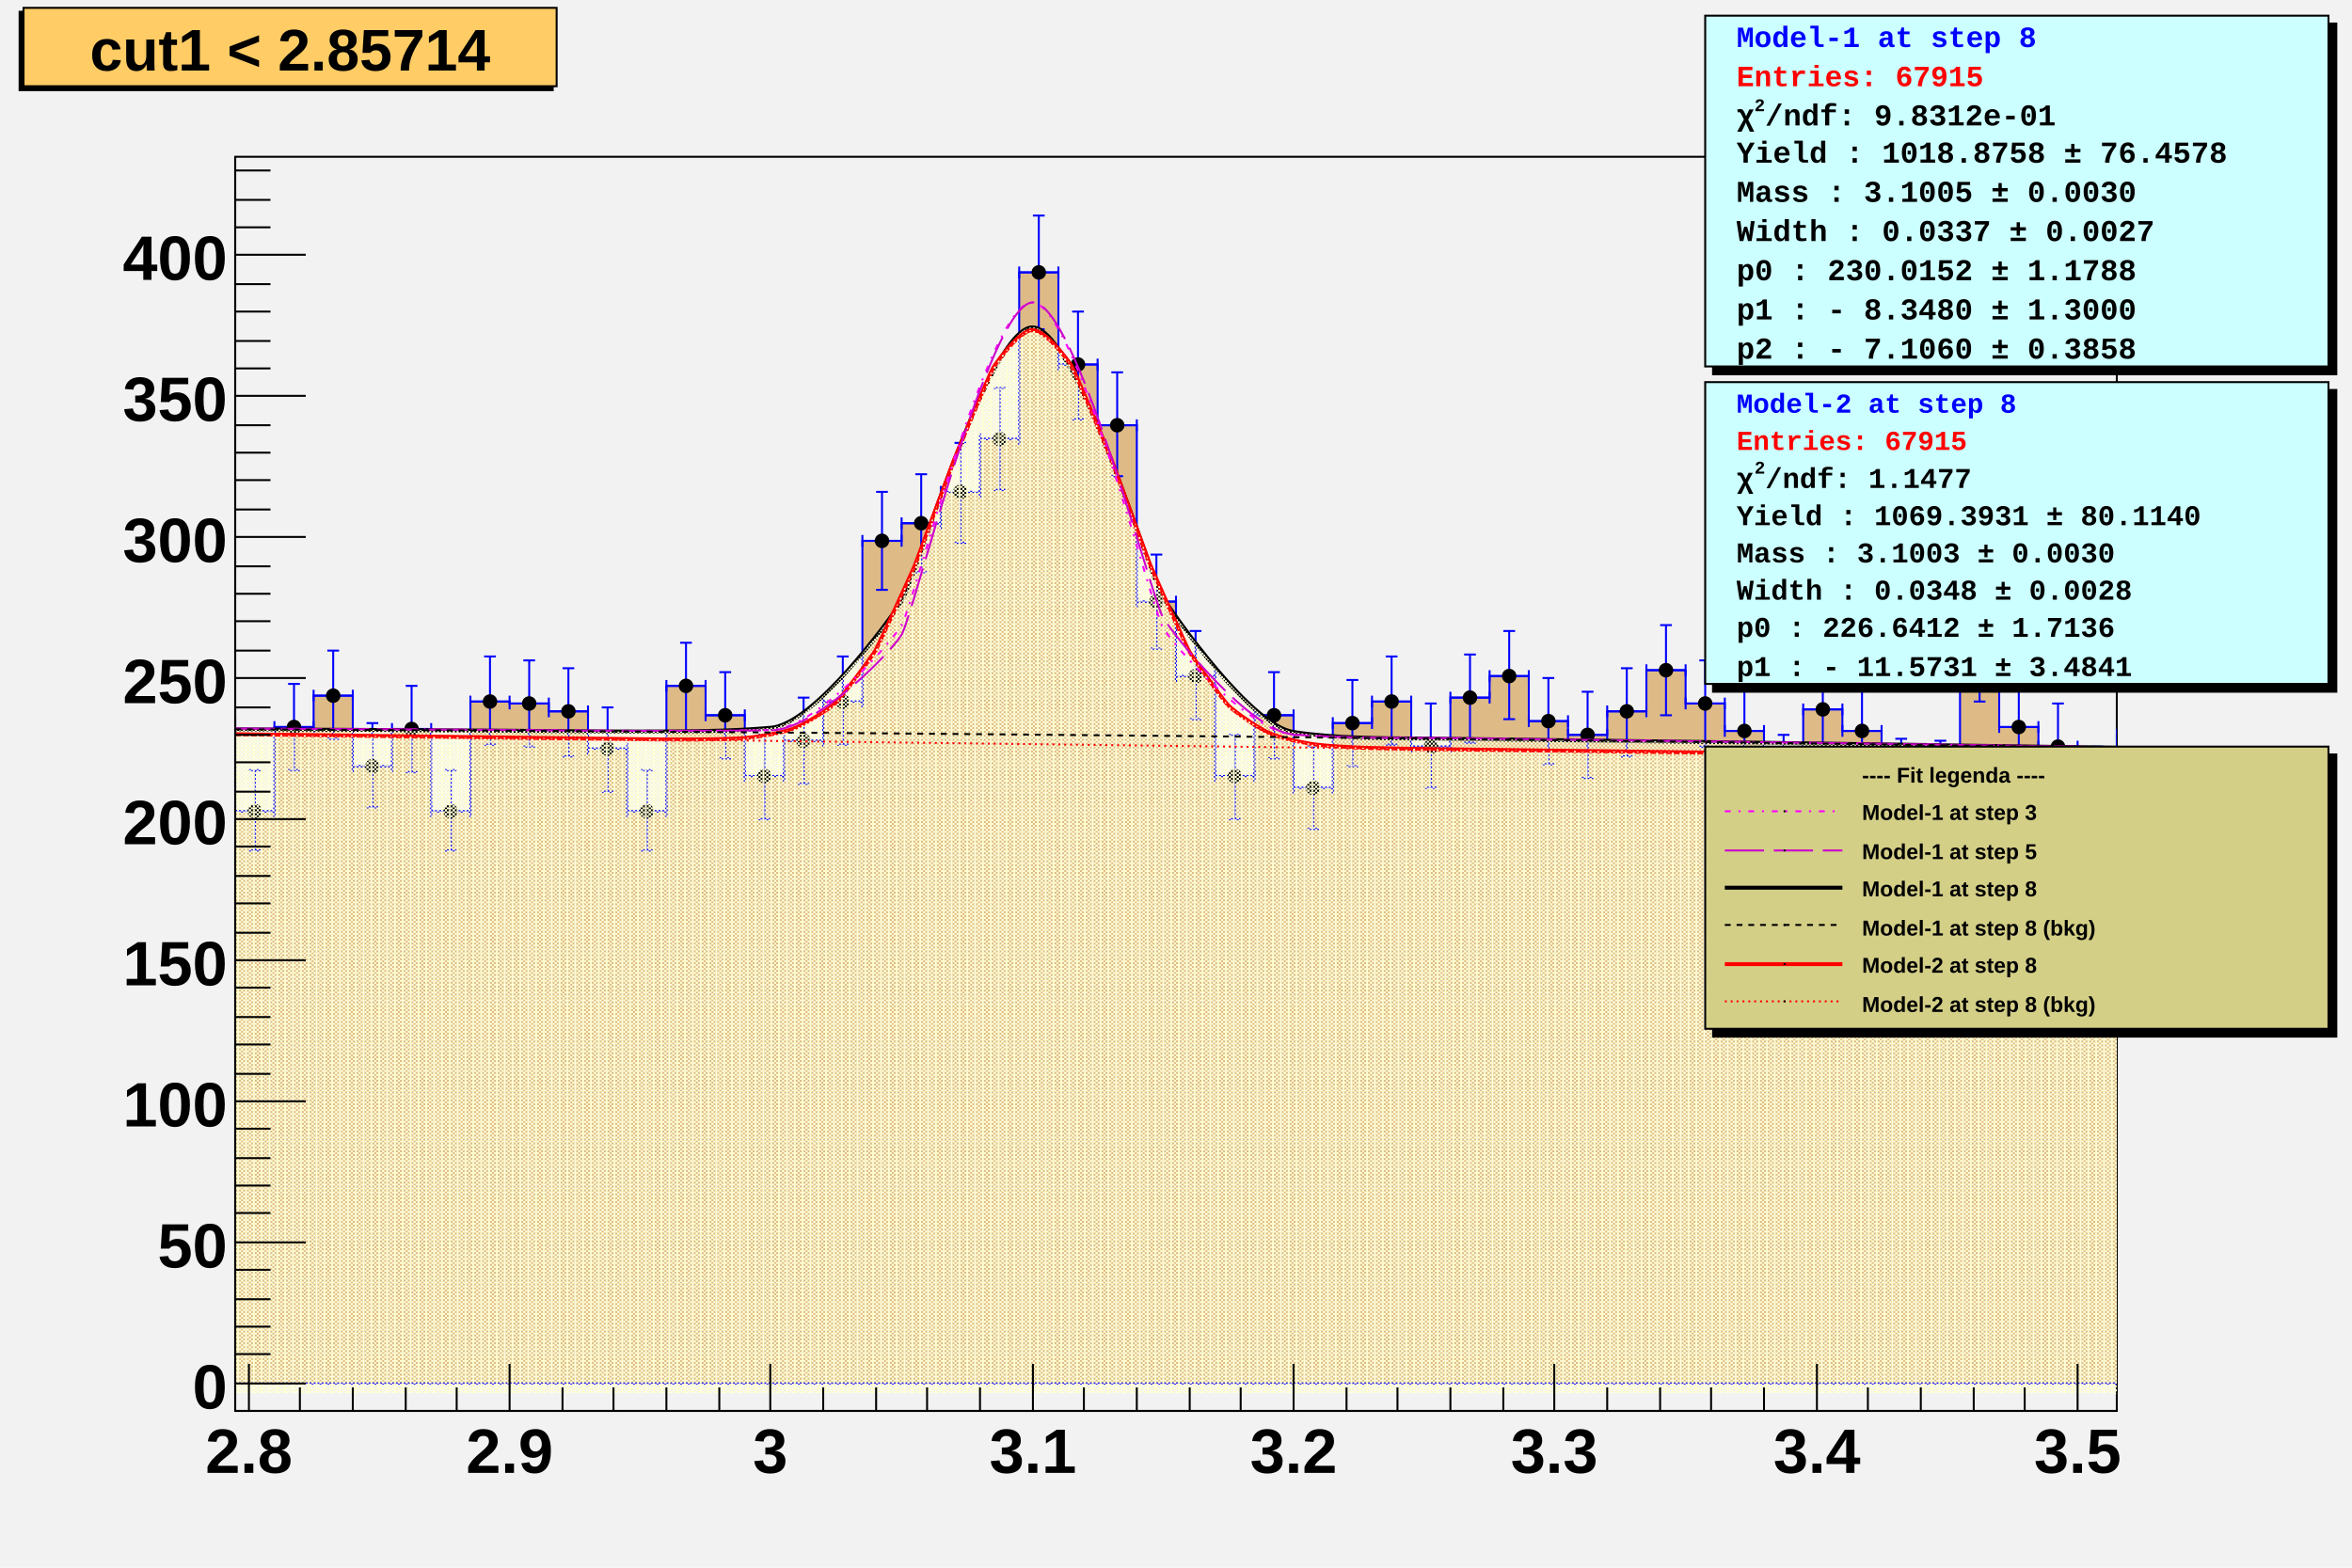
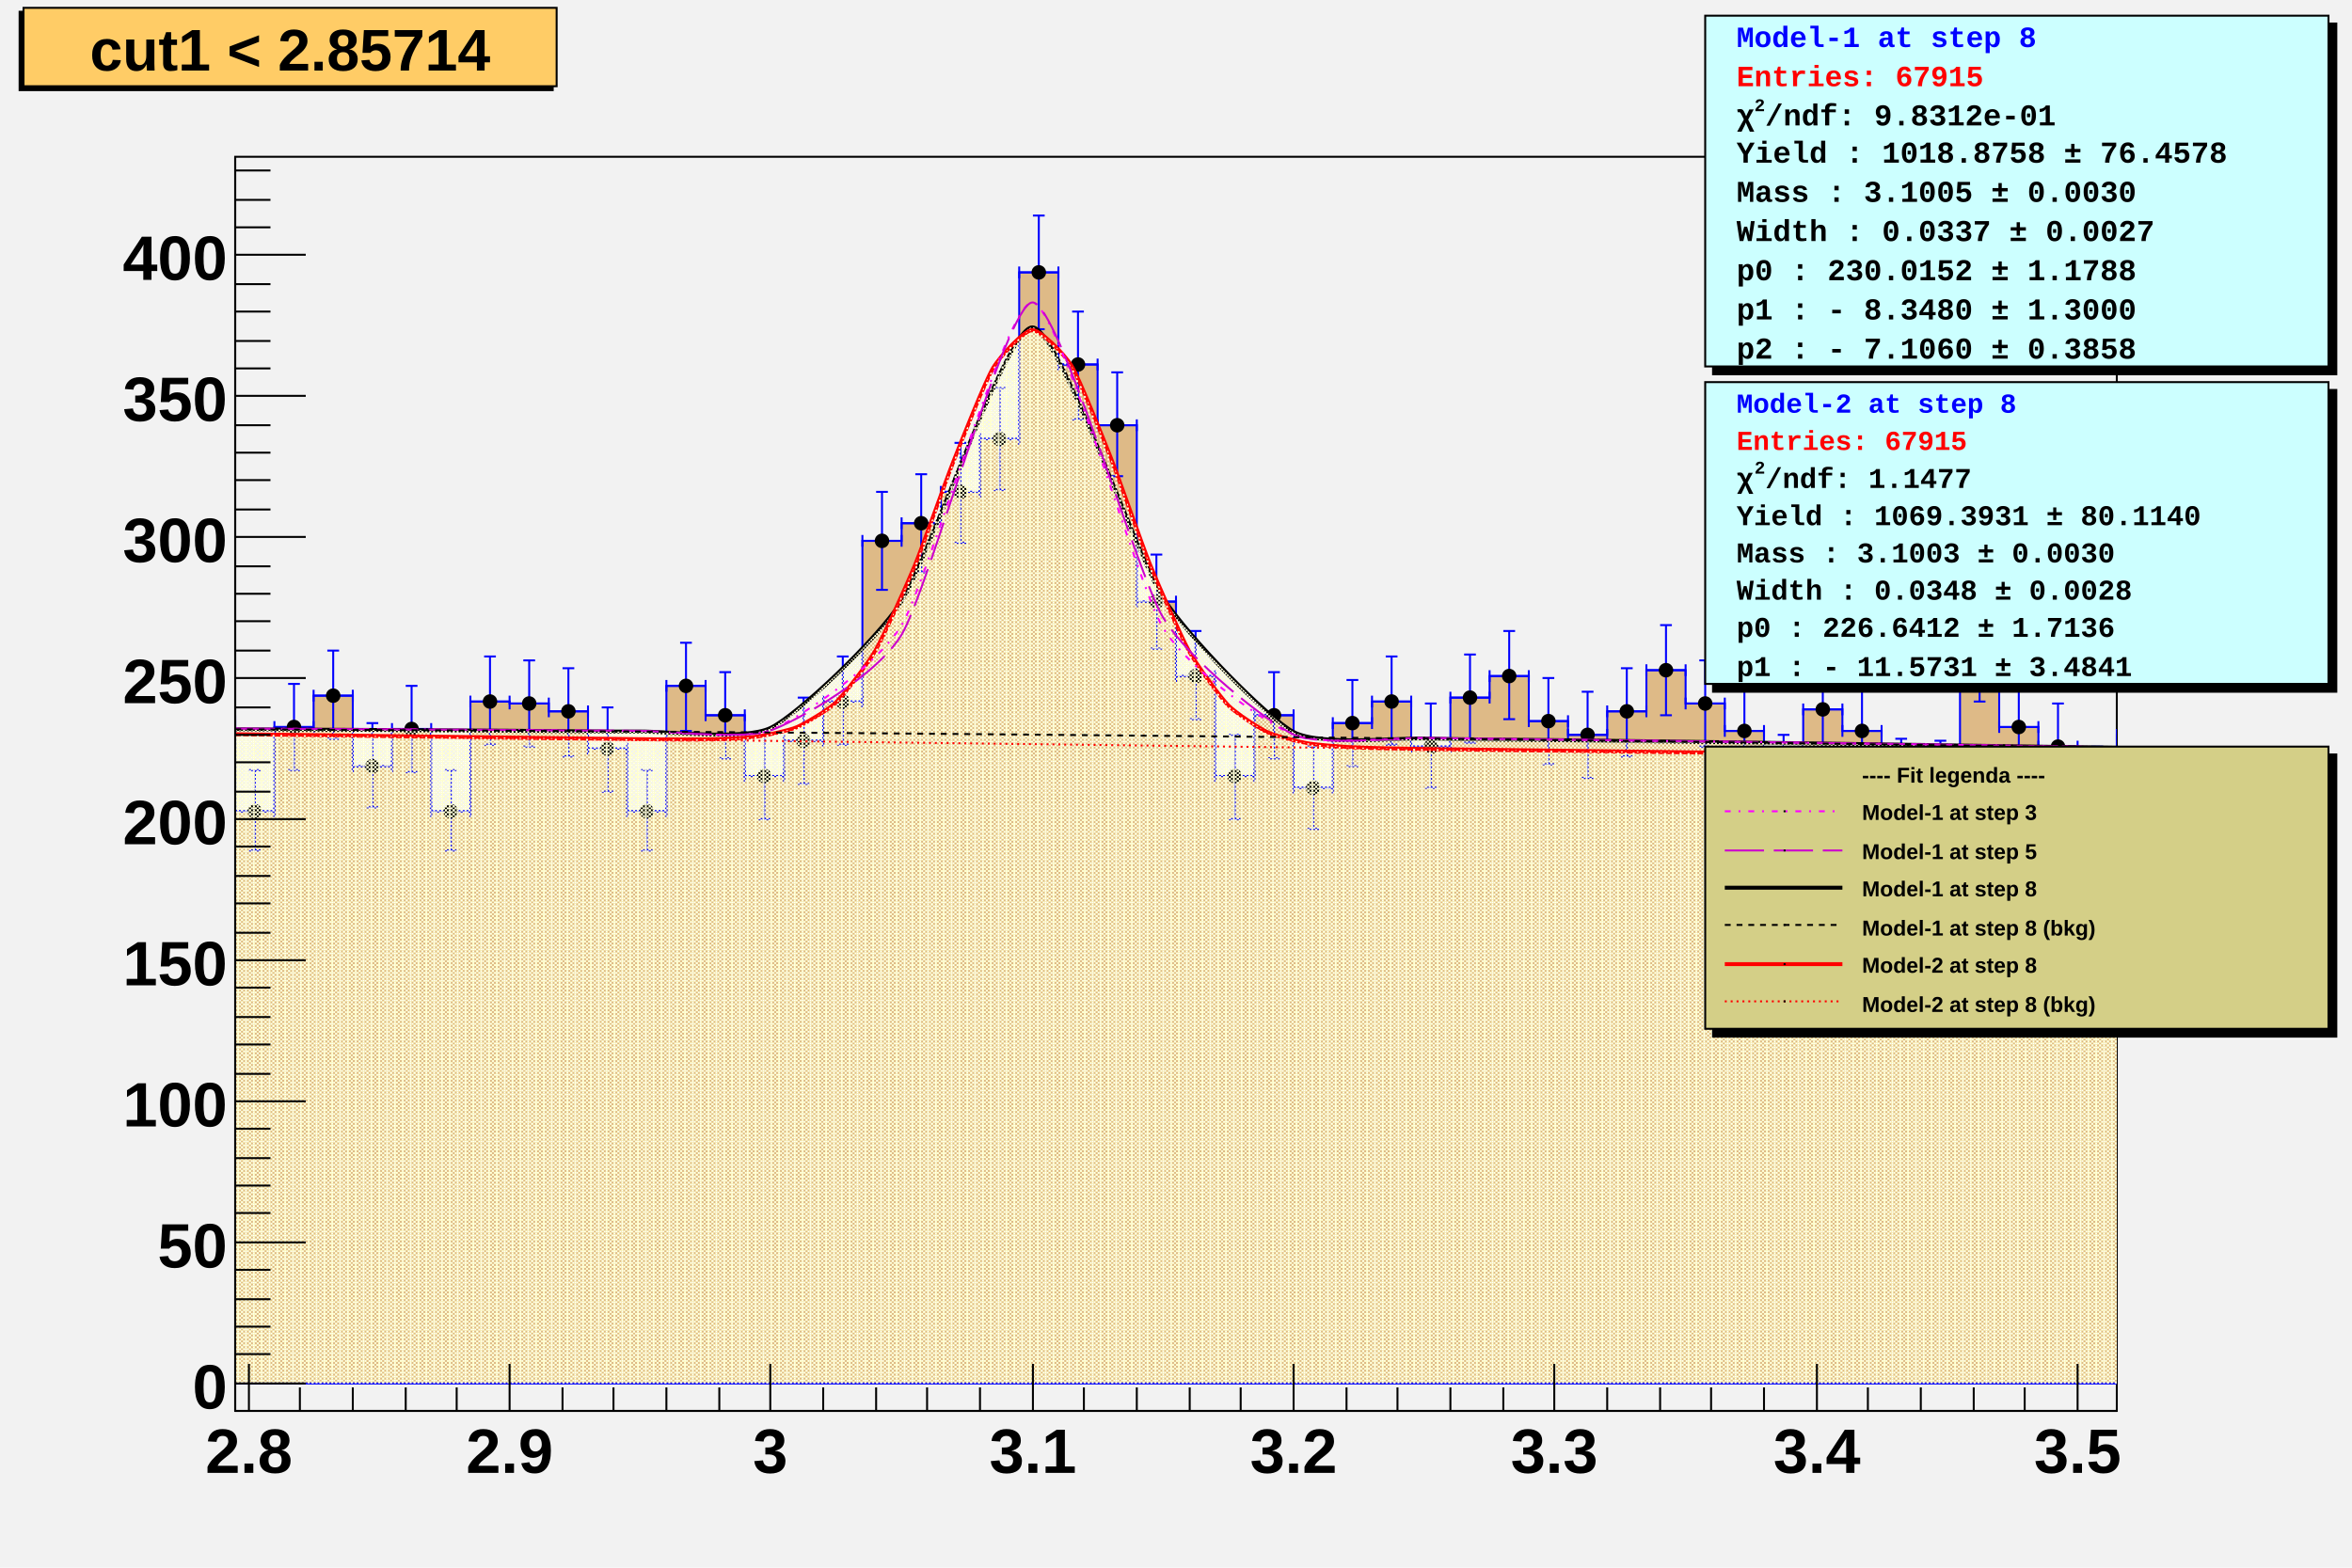
<svg xmlns="http://www.w3.org/2000/svg" viewBox="0 0 1200 800" preserveAspectRatio="none" width="1200" height="800">
  <defs>
    <pattern id="pat_3001_390" patternUnits="userSpaceOnUse" width="2" height="2">
      <path d="M0,0h1v1h-1zM1,1h1v1h-1z" style="fill: #ffffcc;" />
    </pattern>
    <pattern id="pat_3002_390" patternUnits="userSpaceOnUse" width="4" height="2">
      <path d="M1,0h1v1h-1zM3,1h1v1h-1z" style="fill: #ffffcc;" />
    </pattern>
  </defs>
  <path d="M0,0H1200V800H0Z" style="fill: #f2f2f2;" />
  <g>
    <g transform="translate(120,80)">
      <path d="M0,0H960V640H0Z" style="fill: #f2f2f2; stroke: black; stroke-width: 1;" />
      <svg x="0" y="0" overflow="hidden" width="960" height="640" viewBox="0 0 960 640">
        <g>
          <path d="M-40,315h20v-27h20v46h20v-43h20v-16h20v36h20v-19h20v42h20v-56h20v1h20v4h20v19h20v32h20v-64h20v15h20v31h20v-18h20v-20h20v-82h20v-9h20v-16h20v-27h20v-85h20v47h20v31h20v90h20v38h20v51h20v-31h20v37h20v-33h20v-11h20v23h20v-25h20v-11h20v23h20v7h20v-12h20v-21h20v17h20v14h20v23h20v-34h20v11h20v25h20v1h20v-64h20v36h20v10h20v21h20v-27h20v-19h20L1000,626H-40Z" style="stroke-linejoin: miter; stroke: blue; stroke-width: 1; fill: #deba87;" />
        </g>
        <g>
          <path d="M-40,312v6m0,-3h20m0,-3v6M-33,294h6m-3,0v42m-3,0h6M-20,285v6m0,-3h20m0,-3v6M-13,266h6m-3,0v44m-3,0h6M0,331v6m0,-3h20m0,-3v6M7,313h6m-3,0v41m-3,0h6M20,288v6m0,-3h20m0,-3v6M27,269h6m-3,0v44m-3,0h6M40,272v6m0,-3h20m0,-3v6M47,252h6m-3,0v45m-3,0h6M60,308v6m0,-3h20m0,-3v6M67,289h6m-3,0v43m-3,0h6M80,289v6m0,-3h20m0,-3v6M87,270h6m-3,0v44m-3,0h6M100,331v6m0,-3h20m0,-3v6M107,313h6m-3,0v41m-3,0h6M120,275v6m0,-3h20m0,-3v6M127,255h6m-3,0v45m-3,0h6M140,276v6m0,-3h20m0,-3v6M147,257h6m-3,0v44m-3,0h6M160,280v6m0,-3h20m0,-3v6M167,261h6m-3,0v45m-3,0h6M180,299v6m0,-3h20m0,-3v6M187,281h6m-3,0v43m-3,0h6M200,331v6m0,-3h20m0,-3v6M207,313h6m-3,0v41m-3,0h6M220,267v6m0,-3h20m0,-3v6M227,248h6m-3,0v45m-3,0h6M240,282v6m0,-3h20m0,-3v6M247,263h6m-3,0v44m-3,0h6M260,313v6m0,-3h20m0,-3v6M267,295h6m-3,0v43m-3,0h6M280,295v6m0,-3h20m0,-3v6M287,276h6m-3,0v44m-3,0h6M300,275v6m0,-3h20m0,-3v6M307,255h6m-3,0v45m-3,0h6M320,193v6m0,-3h20m0,-3v6M327,171h6m-3,0v50m-3,0h6M340,184v6m0,-3h20m0,-3v6M347,162h6m-3,0v50m-3,0h6M360,168v6m0,-3h20m0,-3v6M367,146h6m-3,0v51m-3,0h6M380,141v6m0,-3h20m0,-3v6M387,118h6m-3,0v52m-3,0h6M400,56v6m0,-3h20m0,-3v6M407,30h6m-3,0v58m-3,0h6M420,103v6m0,-3h20m0,-3v6M427,79h6m-3,0v55m-3,0h6M440,134v6m0,-3h20m0,-3v6M447,110h6m-3,0v53m-3,0h6M460,224v6m0,-3h20m0,-3v6M467,203h6m-3,0v48m-3,0h6M480,262v6m0,-3h20m0,-3v6M487,242h6m-3,0v45m-3,0h6M500,313v6m0,-3h20m0,-3v6M507,295h6m-3,0v43m-3,0h6M520,282v6m0,-3h20m0,-3v6M527,263h6m-3,0v44m-3,0h6M540,319v6m0,-3h20m0,-3v6M547,301h6m-3,0v42m-3,0h6M560,286v6m0,-3h20m0,-3v6M567,267h6m-3,0v44m-3,0h6M580,275v6m0,-3h20m0,-3v6M587,255h6m-3,0v45m-3,0h6M600,298v6m0,-3h20m0,-3v6M607,279h6m-3,0v43m-3,0h6M620,273v6m0,-3h20m0,-3v6M627,254h6m-3,0v45m-3,0h6M640,262v6m0,-3h20m0,-3v6M647,242h6m-3,0v45m-3,0h6M660,285v6m0,-3h20m0,-3v6M667,266h6m-3,0v44m-3,0h6M680,292v6m0,-3h20m0,-3v6M687,273h6m-3,0v44m-3,0h6M700,280v6m0,-3h20m0,-3v6M707,261h6m-3,0v45m-3,0h6M720,259v6m0,-3h20m0,-3v6M727,239h6m-3,0v46m-3,0h6M740,276v6m0,-3h20m0,-3v6M747,257h6m-3,0v44m-3,0h6M760,290v6m0,-3h20m0,-3v6M767,272h6m-3,0v43m-3,0h6M780,313v6m0,-3h20m0,-3v6M787,295h6m-3,0v43m-3,0h6M800,279v6m0,-3h20m0,-3v6M807,260h6m-3,0v44m-3,0h6M820,290v6m0,-3h20m0,-3v6M827,272h6m-3,0v43m-3,0h6M840,315v6m0,-3h20m0,-3v6M847,297h6m-3,0v42m-3,0h6M860,316v6m0,-3h20m0,-3v6M867,298h6m-3,0v42m-3,0h6M880,252v6m0,-3h20m0,-3v6M887,232h6m-3,0v46m-3,0h6M900,288v6m0,-3h20m0,-3v6M907,269h6m-3,0v44m-3,0h6M920,298v6m0,-3h20m0,-3v6M927,279h6m-3,0v43m-3,0h6M940,319v6m0,-3h20m0,-3v6M947,301h6m-3,0v42m-3,0h6M960,292v6m0,-3h20m0,-3v6M967,273h6m-3,0v44m-3,0h6M980,273v6m0,-3h20m0,-3v6M987,254h6m-3,0v45m-3,0h6" style="stroke: blue; stroke-width: 1;" />
          <path d="M-33.2,315.0a3.2,3.2,0,1,0,6.4,0a3.2,3.2,0,1,0,-6.4,0zM-13.2,288.0a3.2,3.2,0,1,0,6.4,0a3.2,3.2,0,1,0,-6.4,0zM6.8,334.0a3.2,3.2,0,1,0,6.4,0a3.2,3.2,0,1,0,-6.4,0zM26.8,291.0a3.2,3.2,0,1,0,6.4,0a3.2,3.2,0,1,0,-6.4,0zM46.8,275.0a3.2,3.2,0,1,0,6.4,0a3.2,3.2,0,1,0,-6.4,0zM66.8,311.0a3.2,3.2,0,1,0,6.4,0a3.2,3.2,0,1,0,-6.4,0zM86.8,292.0a3.2,3.2,0,1,0,6.4,0a3.2,3.2,0,1,0,-6.4,0zM106.8,334.0a3.2,3.2,0,1,0,6.4,0a3.2,3.2,0,1,0,-6.4,0zM126.8,278.0a3.2,3.2,0,1,0,6.4,0a3.2,3.2,0,1,0,-6.4,0zM146.8,279.0a3.2,3.2,0,1,0,6.4,0a3.2,3.2,0,1,0,-6.4,0zM166.8,283.0a3.2,3.2,0,1,0,6.4,0a3.2,3.2,0,1,0,-6.4,0zM186.8,302.0a3.2,3.2,0,1,0,6.4,0a3.2,3.2,0,1,0,-6.4,0zM206.8,334.0a3.2,3.2,0,1,0,6.4,0a3.2,3.2,0,1,0,-6.4,0zM226.8,270.0a3.2,3.2,0,1,0,6.4,0a3.2,3.2,0,1,0,-6.4,0zM246.8,285.0a3.2,3.2,0,1,0,6.4,0a3.2,3.2,0,1,0,-6.4,0zM266.8,316.0a3.2,3.2,0,1,0,6.4,0a3.2,3.2,0,1,0,-6.4,0zM286.8,298.0a3.2,3.2,0,1,0,6.4,0a3.2,3.2,0,1,0,-6.4,0zM306.8,278.0a3.2,3.2,0,1,0,6.4,0a3.2,3.2,0,1,0,-6.4,0zM326.8,196.0a3.2,3.2,0,1,0,6.4,0a3.2,3.2,0,1,0,-6.4,0zM346.8,187.0a3.2,3.2,0,1,0,6.4,0a3.2,3.2,0,1,0,-6.4,0zM366.8,171.0a3.2,3.2,0,1,0,6.4,0a3.2,3.2,0,1,0,-6.4,0zM386.8,144.0a3.2,3.2,0,1,0,6.4,0a3.2,3.2,0,1,0,-6.4,0zM406.8,59.0a3.2,3.2,0,1,0,6.4,0a3.2,3.2,0,1,0,-6.4,0zM426.8,106.0a3.2,3.2,0,1,0,6.4,0a3.2,3.2,0,1,0,-6.4,0zM446.8,137.0a3.2,3.2,0,1,0,6.4,0a3.2,3.2,0,1,0,-6.4,0zM466.8,227.0a3.2,3.2,0,1,0,6.4,0a3.2,3.2,0,1,0,-6.4,0zM486.8,265.0a3.2,3.2,0,1,0,6.4,0a3.2,3.2,0,1,0,-6.4,0zM506.8,316.0a3.2,3.2,0,1,0,6.4,0a3.2,3.2,0,1,0,-6.4,0zM526.8,285.0a3.2,3.2,0,1,0,6.4,0a3.2,3.2,0,1,0,-6.4,0zM546.8,322.0a3.2,3.2,0,1,0,6.4,0a3.2,3.2,0,1,0,-6.4,0zM566.8,289.0a3.2,3.2,0,1,0,6.4,0a3.2,3.2,0,1,0,-6.4,0zM586.8,278.0a3.2,3.2,0,1,0,6.4,0a3.2,3.2,0,1,0,-6.4,0zM606.8,301.0a3.2,3.2,0,1,0,6.4,0a3.2,3.2,0,1,0,-6.4,0zM626.8,276.0a3.2,3.2,0,1,0,6.4,0a3.2,3.2,0,1,0,-6.4,0zM646.8,265.0a3.2,3.2,0,1,0,6.4,0a3.2,3.2,0,1,0,-6.4,0zM666.8,288.0a3.2,3.2,0,1,0,6.4,0a3.2,3.2,0,1,0,-6.4,0zM686.8,295.0a3.2,3.2,0,1,0,6.4,0a3.2,3.2,0,1,0,-6.4,0zM706.8,283.0a3.2,3.2,0,1,0,6.4,0a3.2,3.2,0,1,0,-6.4,0zM726.8,262.0a3.2,3.2,0,1,0,6.4,0a3.2,3.2,0,1,0,-6.4,0zM746.8,279.0a3.2,3.2,0,1,0,6.4,0a3.2,3.2,0,1,0,-6.4,0zM766.8,293.0a3.2,3.2,0,1,0,6.4,0a3.2,3.2,0,1,0,-6.4,0zM786.8,316.0a3.2,3.2,0,1,0,6.4,0a3.2,3.2,0,1,0,-6.4,0zM806.8,282.0a3.2,3.2,0,1,0,6.4,0a3.2,3.2,0,1,0,-6.4,0zM826.8,293.0a3.2,3.2,0,1,0,6.4,0a3.2,3.2,0,1,0,-6.4,0zM846.8,318.0a3.2,3.2,0,1,0,6.4,0a3.2,3.2,0,1,0,-6.4,0zM866.8,319.0a3.2,3.2,0,1,0,6.4,0a3.2,3.2,0,1,0,-6.4,0zM886.8,255.0a3.2,3.2,0,1,0,6.4,0a3.2,3.2,0,1,0,-6.4,0zM906.8,291.0a3.2,3.2,0,1,0,6.4,0a3.2,3.2,0,1,0,-6.4,0zM926.8,301.0a3.2,3.2,0,1,0,6.4,0a3.2,3.2,0,1,0,-6.4,0zM946.8,322.0a3.2,3.2,0,1,0,6.4,0a3.2,3.2,0,1,0,-6.4,0zM966.8,295.0a3.2,3.2,0,1,0,6.4,0a3.2,3.2,0,1,0,-6.4,0zM986.8,276.0a3.2,3.2,0,1,0,6.4,0a3.2,3.2,0,1,0,-6.4,0z" style="stroke: black; fill: black;" />
        </g>
        <g>
-           <path d="M-126.67,291.72C-115.56,291.76,-82.22,291.86,-60,291.94S-15.56,292.11,6.67,292.21S51.11,292.41,73.33,292.52S117.78,292.76,140,292.89S184.44,293.35,206.67,293.31S251.28,293.29,273.33,291.38S333.36,237.04,340,226.87S384.45,87.38,406.67,87.06S466.79,214.84,473.33,224.97S518.27,290.27,540,293.55S584.45,296.71,606.67,296.9S651.11,297.42,673.33,297.69S717.78,298.24,740,298.52S784.45,299.1,806.67,299.4S851.12,300.02,873.33,300.34S917.78,300.98,940,301.32S984.45,302,1006.67,302.35S1062.23,303.26,1073.33,303.44" style="fill: none; stroke: black; stroke-width: 2;" />
-           <path d="M-126.67,291.72C-115.56,291.76,-82.22,291.86,-60,291.94S-15.56,292.11,6.67,292.21S51.11,292.41,73.33,292.52S117.78,292.76,140,292.89S184.44,293.35,206.67,293.31S251.28,293.29,273.33,291.38S333.36,237.04,340,226.87S384.45,87.38,406.67,87.06S466.79,214.84,473.33,224.97S518.27,290.27,540,293.55S584.45,296.71,606.67,296.9S651.11,297.42,673.33,297.69S717.78,298.24,740,298.52S784.45,299.1,806.67,299.4S851.12,300.02,873.33,300.34S917.78,300.98,940,301.32S984.45,302,1006.67,302.35S1062.23,303.26,1073.33,303.44L1073.33,631h-1200Z" style="fill: url(#pat_3001_390);" />
-         </g>
-         <g>
-           <path d="M-33.33,294.25C-30,294.29,-20,294.41,-13.33,294.49S0,294.66,6.67,294.74S20,294.91,26.67,294.99S40,295.16,46.67,295.24S60,295.41,66.67,295.49S80,295.66,86.67,295.74S100,295.91,106.67,295.99S120,296.16,126.67,296.24S140,296.41,146.67,296.49S160,296.66,166.67,296.74S180,296.91,186.67,296.99S200,297.16,206.67,297.22S220,297.38,226.67,297.38S240,297.38,246.67,297.21S260.16,296.86,266.67,295.85S281.07,293.49,286.67,291.04S303.26,281.67,306.67,278.34S325.01,254.82,326.67,251.94S345.7,211.12,346.67,208.77S365.76,157.18,366.67,154.9S384.89,110.74,386.67,107.8S400.01,88.62,406.67,88.43S424.83,103.67,426.67,106.65S445.77,151.13,446.67,153.4S465.73,205.61,466.67,207.93S485.1,249.48,486.67,252.31S503.44,276.62,506.67,279.95S521.26,291.05,526.67,293.65S540.23,298.01,546.67,299.22S560.03,300.73,566.67,301.17S580,301.7,586.67,301.87S600,302.11,606.67,302.22S620,302.4,626.67,302.48S640,302.65,646.67,302.73S660,302.9,666.67,302.98S680,303.15,686.67,303.23S700,303.4,706.67,303.48S720,303.65,726.67,303.73S740,303.9,746.67,303.98S760,304.15,766.67,304.23S780,304.4,786.67,304.48S800,304.65,806.67,304.73S820,304.9,826.67,304.98S840,305.15,846.67,305.23S860,305.4,866.67,305.48S880,305.65,886.67,305.73S900,305.9,906.67,305.98S920,306.15,926.67,306.23S940,306.4,946.67,306.48S960,306.65,966.67,306.73S983.33,306.94,986.67,306.98" style="fill: none; stroke: red; stroke-width: 2;" />
-           <path d="M-33.33,294.25C-30,294.29,-20,294.41,-13.33,294.49S0,294.66,6.67,294.74S20,294.91,26.67,294.99S40,295.16,46.67,295.24S60,295.41,66.67,295.49S80,295.66,86.67,295.74S100,295.91,106.67,295.99S120,296.16,126.67,296.24S140,296.41,146.67,296.49S160,296.66,166.67,296.74S180,296.91,186.67,296.99S200,297.16,206.67,297.22S220,297.38,226.67,297.38S240,297.38,246.67,297.21S260.16,296.86,266.67,295.85S281.07,293.49,286.67,291.04S303.26,281.67,306.67,278.34S325.01,254.82,326.67,251.94S345.7,211.12,346.67,208.77S365.76,157.18,366.67,154.9S384.89,110.74,386.67,107.8S400.01,88.62,406.67,88.43S424.83,103.67,426.67,106.65S445.77,151.13,446.67,153.4S465.73,205.61,466.67,207.93S485.1,249.48,486.67,252.31S503.44,276.62,506.67,279.95S521.26,291.05,526.67,293.65S540.23,298.01,546.67,299.22S560.03,300.73,566.67,301.17S580,301.7,586.67,301.87S600,302.11,606.67,302.22S620,302.4,626.67,302.48S640,302.65,646.67,302.73S660,302.9,666.67,302.98S680,303.15,686.67,303.23S700,303.4,706.67,303.48S720,303.65,726.67,303.73S740,303.9,746.67,303.98S760,304.15,766.67,304.23S780,304.4,786.67,304.48S800,304.65,806.67,304.73S820,304.9,826.67,304.98S840,305.15,846.67,305.23S860,305.4,866.67,305.48S880,305.65,886.67,305.73S900,305.9,906.67,305.98S920,306.15,926.67,306.23S940,306.4,946.67,306.48S960,306.65,966.67,306.73S983.33,306.94,986.67,306.98L986.67,631h-1020Z" style="fill: url(#pat_3002_390);" />
-         </g>
-         <g>
-           <path d="M-126.67,291.32C-115.56,291.36,-82.22,291.46,-60,291.54S-15.56,291.72,6.67,291.82S51.11,292.03,73.33,292.14S117.78,292.38,140,292.52S184.44,292.95,206.67,292.95S251.12,292.95,273.33,292.57S333.96,248.93,340,239.05S384.45,74.13,406.67,74.33S467.39,230.42,473.33,240.26S517.89,293.42,540,295S584.44,296.52,606.67,296.58S651.11,297.1,673.33,297.37S717.78,297.92,740,298.21S784.45,298.79,806.67,299.09S851.12,299.71,873.33,300.03S917.78,300.68,940,301.02S984.45,301.71,1006.67,302.06S1062.23,302.97,1073.33,303.15" style="fill: none; stroke: magenta; stroke-width: 1; stroke-dasharray: 3,4,1,4;" />
-         </g>
-         <g>
-           <path d="M-126.67,291.32C-115.56,291.36,-82.22,291.46,-60,291.54S-15.56,291.72,6.67,291.82S51.11,292.03,73.33,292.14S117.78,292.39,140,292.52S184.44,292.95,206.67,292.95S251.11,292.95,273.33,292.72S333.97,253.76,340,243.88S384.54,75.81,406.67,74.33S467.38,225.13,473.33,234.97S517.92,293.09,540,294.83S584.44,296.52,606.67,296.59S651.11,297.1,673.33,297.38S717.78,297.92,740,298.21S784.45,298.8,806.67,299.1S851.12,299.72,873.33,300.04S917.78,300.69,940,301.03S984.45,301.71,1006.67,302.07S1062.23,302.98,1073.33,303.16" style="fill: none; stroke: #cc00cc; stroke-width: 1; stroke-dasharray: 20,5;" />
-         </g>
-         <g>
-           <path d="M0,292.18C1.6,292.18,6.4,292.2,9.6,292.22S16,292.25,19.2,292.26S25.6,292.29,28.8,292.31S35.2,292.34,38.4,292.35S44.8,292.38,48,292.4S54.4,292.43,57.6,292.44S64,292.48,67.2,292.49S73.6,292.53,76.8,292.54S83.2,292.58,86.4,292.59S92.8,292.63,96,292.64S102.4,292.68,105.6,292.7S112,292.73,115.2,292.75S121.6,292.79,124.8,292.81S131.2,292.84,134.4,292.86S140.8,292.9,144,292.92S150.4,292.96,153.6,292.98S160,293.02,163.2,293.04S169.6,293.08,172.8,293.1S179.2,293.14,182.4,293.16S188.8,293.2,192,293.22S198.4,293.26,201.6,293.28S208,293.32,211.2,293.35S217.6,293.39,220.8,293.41S227.2,293.46,230.4,293.48S236.8,293.52,240,293.55S246.4,293.59,249.6,293.61S256,293.66,259.2,293.68S265.6,293.73,268.8,293.75S275.2,293.8,278.4,293.83S284.8,293.87,288,293.9S294.4,293.95,297.6,293.97S304,294.02,307.2,294.05S313.6,294.1,316.8,294.12S323.2,294.17,326.4,294.2S332.8,294.25,336,294.28S342.4,294.33,345.6,294.36S352,294.41,355.2,294.44S361.6,294.49,364.8,294.52S371.2,294.57,374.4,294.6S380.8,294.66,384,294.68S390.4,294.74,393.6,294.77S400,294.83,403.2,294.85S409.6,294.91,412.8,294.94S419.2,295,422.4,295.03S428.8,295.09,432,295.12S438.4,295.18,441.6,295.21S448,295.27,451.2,295.3S457.6,295.36,460.8,295.39S467.2,295.45,470.4,295.48S476.8,295.54,480,295.58S486.4,295.64,489.6,295.67S496,295.73,499.2,295.77S505.6,295.83,508.8,295.86S515.2,295.93,518.4,295.96S524.8,296.03,528,296.06S534.4,296.13,537.6,296.16S544,296.23,547.2,296.26S553.6,296.33,556.8,296.37S563.2,296.43,566.4,296.47S572.8,296.54,576,296.57S582.4,296.64,585.6,296.68S592,296.75,595.2,296.79S601.6,296.86,604.8,296.89S611.2,296.97,614.4,297S620.8,297.08,624,297.11S630.4,297.19,633.6,297.22S640,297.3,643.2,297.33S649.6,297.41,652.8,297.45S659.2,297.52,662.4,297.56S668.8,297.64,672,297.68S678.4,297.75,681.6,297.79S688,297.87,691.2,297.91S697.6,297.99,700.8,298.03S707.2,298.11,710.4,298.15S716.8,298.23,720,298.27S726.4,298.35,729.6,298.39S736,298.47,739.2,298.51S745.6,298.6,748.8,298.64S755.2,298.72,758.4,298.76S764.8,298.84,768,298.89S774.4,298.97,777.6,299.01S784,299.1,787.2,299.14S793.6,299.23,796.8,299.27S803.2,299.36,806.4,299.4S812.8,299.49,816,299.53S822.4,299.62,825.6,299.66S832,299.75,835.2,299.8S841.6,299.89,844.8,299.93S851.2,300.02,854.4,300.07S860.8,300.16,864,300.2S870.4,300.29,873.6,300.34S880,300.43,883.2,300.48S889.6,300.57,892.8,300.62S899.2,300.71,902.4,300.76S908.8,300.85,912,300.9S918.4,300.99,921.6,301.04S928,301.14,931.2,301.19S937.6,301.28,940.8,301.33S947.2,301.43,950.4,301.48S958.4,301.6,960,301.62" style="fill: none; stroke: black; stroke-width: 1; stroke-dasharray: 3,3;" />
-         </g>
-         <g>
-           <path d="M0,294.66C1.6,294.68,6.4,294.74,9.6,294.78S16,294.86,19.2,294.9S25.6,294.98,28.8,295.02S35.2,295.1,38.4,295.14S44.8,295.22,48,295.26S54.4,295.34,57.6,295.38S64,295.46,67.2,295.5S73.6,295.58,76.8,295.62S83.2,295.7,86.4,295.74S92.8,295.82,96,295.86S102.4,295.94,105.6,295.98S112,296.06,115.2,296.1S121.6,296.18,124.8,296.22S131.2,296.3,134.4,296.34S140.8,296.42,144,296.46S150.4,296.54,153.6,296.58S160,296.66,163.2,296.7S169.6,296.78,172.8,296.82S179.2,296.9,182.4,296.94S188.8,297.02,192,297.06S198.4,297.14,201.6,297.18S208,297.26,211.2,297.3S217.6,297.38,220.8,297.42S227.2,297.5,230.4,297.54S236.8,297.62,240,297.66S246.4,297.74,249.6,297.78S256,297.86,259.2,297.9S265.6,297.98,268.8,298.02S275.2,298.1,278.4,298.14S284.8,298.22,288,298.26S294.4,298.34,297.6,298.38S304,298.46,307.2,298.5S313.6,298.58,316.8,298.62S323.2,298.7,326.4,298.74S332.8,298.82,336,298.86S342.4,298.94,345.6,298.98S352,299.06,355.2,299.1S361.6,299.18,364.8,299.22S371.2,299.3,374.4,299.34S380.8,299.42,384,299.46S390.4,299.54,393.6,299.58S400,299.66,403.2,299.7S409.6,299.78,412.8,299.81S419.2,299.89,422.4,299.93S428.8,300.01,432,300.05S438.4,300.13,441.6,300.17S448,300.25,451.2,300.29S457.6,300.37,460.8,300.41S467.2,300.49,470.4,300.53S476.8,300.61,480,300.65S486.4,300.73,489.6,300.77S496,300.85,499.2,300.89S505.6,300.97,508.8,301.01S515.2,301.09,518.4,301.13S524.8,301.21,528,301.25S534.4,301.33,537.6,301.37S544,301.45,547.2,301.49S553.6,301.57,556.8,301.61S563.2,301.69,566.4,301.73S572.8,301.81,576,301.85S582.4,301.93,585.6,301.97S592,302.05,595.2,302.09S601.6,302.17,604.8,302.21S611.2,302.29,614.4,302.33S620.8,302.41,624,302.45S630.4,302.53,633.6,302.57S640,302.65,643.2,302.69S649.6,302.77,652.8,302.81S659.2,302.89,662.4,302.93S668.8,303.01,672,303.05S678.4,303.13,681.6,303.17S688,303.25,691.2,303.29S697.6,303.37,700.8,303.41S707.2,303.49,710.4,303.53S716.8,303.61,720,303.65S726.4,303.73,729.6,303.77S736,303.85,739.2,303.89S745.6,303.97,748.8,304.01S755.2,304.09,758.4,304.13S764.8,304.21,768,304.25S774.4,304.33,777.6,304.37S784,304.45,787.2,304.49S793.6,304.57,796.8,304.61S803.2,304.69,806.4,304.73S812.8,304.81,816,304.85S822.4,304.93,825.6,304.97S832,305.05,835.2,305.09S841.6,305.17,844.8,305.21S851.2,305.29,854.4,305.33S860.8,305.41,864,305.45S870.4,305.53,873.6,305.57S880,305.65,883.2,305.69S889.6,305.77,892.8,305.81S899.2,305.89,902.4,305.93S908.8,306.01,912,306.05S918.4,306.13,921.6,306.17S928,306.25,931.2,306.29S937.6,306.37,940.8,306.41S947.2,306.49,950.4,306.53S958.4,306.63,960,306.65" style="fill: none; stroke: red; stroke-width: 1; stroke-dasharray: 1,2;" />
+           <path d="M-126.67,291.72C-120.00,291.74,-73.33,291.89,-60.00,291.94S-6.67,292.15,6.67,292.21S60.00,292.46,73.33,292.52S126.67,292.82,140.00,292.89S193.33,293.46,206.67,293.31S260.00,298.02,273.33,291.38S326.67,247.30,340.00,226.87S393.33,87.25,406.67,87.06S460.00,204.32,473.33,224.97S526.67,286.36,540.00,293.55S593.33,296.49,606.67,296.90S660.00,297.53,673.33,297.69S726.67,298.35,740.00,298.52S793.33,299.22,806.67,299.40S860.00,300.14,873.33,300.34S926.67,301.12,940.00,301.32S993.33,302.14,1006.67,302.35S1066.67,303.33,1073.33,303.44" style="fill: none; stroke: black; stroke-width: 2;" />
+           <path d="M-126.67,291.72C-120.00,291.74,-73.33,291.89,-60.00,291.94S-6.67,292.15,6.67,292.21S60.00,292.46,73.33,292.52S126.67,292.82,140.00,292.89S193.33,293.46,206.67,293.31S260.00,298.02,273.33,291.38S326.67,247.30,340.00,226.87S393.33,87.25,406.67,87.06S460.00,204.32,473.33,224.97S526.67,286.36,540.00,293.55S593.33,296.49,606.67,296.90S660.00,297.53,673.33,297.69S726.67,298.35,740.00,298.52S793.33,299.22,806.67,299.40S860.00,300.14,873.33,300.34S926.67,301.12,940.00,301.32S993.33,302.14,1006.67,302.35S1066.67,303.33,1073.33,303.44L1073.33,626H-126.67Z" style="fill: url(#pat_3001_390);" />
+         </g>
+         <g>
+           <path d="M-33.33,294.25C-31.33,294.27,-17.33,294.44,-13.33,294.49S2.67,294.69,6.67,294.74S22.67,294.94,26.67,294.99S42.67,295.19,46.67,295.24S62.67,295.44,66.67,295.49S82.67,295.69,86.67,295.74S102.67,295.94,106.67,295.99S122.67,296.19,126.67,296.24S142.67,296.44,146.67,296.49S162.67,296.69,166.67,296.74S182.67,296.94,186.67,296.99S202.67,297.18,206.67,297.22S222.67,297.38,226.67,297.38S242.67,297.37,246.67,297.21S262.67,296.47,266.67,295.85S282.67,292.79,286.67,291.04S302.67,282.25,306.67,278.34S322.67,258.89,326.67,251.94S342.67,218.48,346.67,208.77S362.67,165.00,366.67,154.90S382.67,114.44,386.67,107.80S402.67,88.55,406.67,88.43S422.67,100.15,426.67,106.65S442.67,143.28,446.67,153.40S462.67,198.04,466.67,207.93S482.67,245.10,486.67,252.31S502.67,275.82,506.67,279.95S522.67,291.73,526.67,293.65S542.67,298.47,546.67,299.22S562.67,300.91,566.67,301.17S582.67,301.77,586.67,301.87S602.67,302.15,606.67,302.22S622.67,302.43,626.67,302.48S642.67,302.68,646.67,302.73S662.67,302.93,666.67,302.98S682.67,303.18,686.67,303.23S702.67,303.43,706.67,303.48S722.67,303.68,726.67,303.73S742.67,303.93,746.67,303.98S762.67,304.18,766.67,304.23S782.67,304.43,786.67,304.48S802.67,304.68,806.67,304.73S822.67,304.93,826.67,304.98S842.67,305.18,846.67,305.23S862.67,305.43,866.67,305.48S882.67,305.68,886.67,305.73S902.67,305.93,906.67,305.98S922.67,306.18,926.67,306.23S942.67,306.43,946.67,306.48S962.67,306.68,966.67,306.73S984.67,306.95,986.67,306.98" style="fill: none; stroke: red; stroke-width: 2;" />
+           <path d="M-33.33,294.25C-31.33,294.27,-17.33,294.44,-13.33,294.49S2.67,294.69,6.67,294.74S22.67,294.94,26.67,294.99S42.67,295.19,46.67,295.24S62.67,295.44,66.67,295.49S82.67,295.69,86.67,295.74S102.67,295.94,106.67,295.99S122.67,296.19,126.67,296.24S142.67,296.44,146.67,296.49S162.67,296.69,166.67,296.74S182.67,296.94,186.67,296.99S202.67,297.18,206.67,297.22S222.67,297.38,226.67,297.38S242.67,297.37,246.67,297.21S262.67,296.47,266.67,295.85S282.67,292.79,286.67,291.04S302.67,282.25,306.67,278.34S322.67,258.89,326.67,251.94S342.67,218.48,346.67,208.77S362.67,165.00,366.67,154.90S382.67,114.44,386.67,107.80S402.67,88.55,406.67,88.43S422.67,100.15,426.67,106.65S442.67,143.28,446.67,153.40S462.67,198.04,466.67,207.93S482.67,245.10,486.67,252.31S502.67,275.82,506.67,279.95S522.67,291.73,526.67,293.65S542.67,298.47,546.67,299.22S562.67,300.91,566.67,301.17S582.67,301.77,586.67,301.87S602.67,302.15,606.67,302.22S622.67,302.43,626.67,302.48S642.67,302.68,646.67,302.73S662.67,302.93,666.67,302.98S682.67,303.18,686.67,303.23S702.67,303.43,706.67,303.48S722.67,303.68,726.67,303.73S742.67,303.93,746.67,303.98S762.67,304.18,766.67,304.23S782.67,304.43,786.67,304.48S802.67,304.68,806.67,304.73S822.67,304.93,826.67,304.98S842.67,305.18,846.67,305.23S862.67,305.43,866.67,305.48S882.67,305.68,886.67,305.73S902.67,305.93,906.67,305.98S922.67,306.18,926.67,306.23S942.67,306.43,946.67,306.48S962.67,306.68,966.67,306.73S984.67,306.95,986.67,306.98L986.67,626H-33.33Z" style="fill: url(#pat_3002_390);" />
+         </g>
+         <g>
+           <path d="M-126.67,291.32C-120.00,291.34,-73.33,291.49,-60.00,291.54S-6.67,291.76,6.67,291.82S60.00,292.07,73.33,292.14S126.67,292.44,140.00,292.52S193.33,292.94,206.67,292.95S260.00,297.96,273.33,292.57S326.67,260.87,340.00,239.05S393.33,74.21,406.67,74.33S460.00,218.19,473.33,240.26S526.67,289.37,540.00,295.00S593.33,296.35,606.67,296.58S660.00,297.21,673.33,297.37S726.67,298.03,740.00,298.21S793.33,298.91,806.67,299.09S860.00,299.84,873.33,300.03S926.67,300.82,940.00,301.02S993.33,301.85,1006.67,302.06S1066.67,303.04,1073.33,303.15" style="fill: none; stroke: magenta; stroke-width: 1; stroke-dasharray: 3,4,1,4;" />
+         </g>
+         <g>
+           <path d="M-126.67,291.32C-120.00,291.34,-73.33,291.49,-60.00,291.54S-6.67,291.76,6.67,291.82S60.00,292.07,73.33,292.14S126.67,292.44,140.00,292.52S193.33,292.93,206.67,292.95S260.00,297.63,273.33,292.72S326.67,265.72,340.00,243.88S393.33,75.23,406.67,74.33S460.00,212.92,473.33,234.97S526.67,288.67,540.00,294.83S593.33,296.33,606.67,296.59S660.00,297.21,673.33,297.38S726.67,298.04,740.00,298.21S793.33,298.92,806.67,299.10S860.00,299.85,873.33,300.04S926.67,300.83,940.00,301.03S993.33,301.86,1006.67,302.07S1066.67,303.05,1073.33,303.16" style="fill: none; stroke: #cc00cc; stroke-width: 1; stroke-dasharray: 20,5;" />
+         </g>
+         <g>
+           <path d="M0,292.18C0.96,292.18,7.68,292.21,9.60,292.22S17.28,292.25,19.20,292.26S26.88,292.30,28.80,292.31S36.48,292.34,38.40,292.35S46.08,292.39,48.00,292.40S55.68,292.44,57.60,292.44S65.28,292.48,67.20,292.49S74.88,292.53,76.80,292.54S84.48,292.58,86.40,292.59S94.08,292.63,96.00,292.64S103.68,292.69,105.60,292.70S113.28,292.74,115.20,292.75S122.88,292.79,124.80,292.81S132.48,292.85,134.40,292.86S142.08,292.91,144.00,292.92S151.68,292.96,153.60,292.98S161.28,293.02,163.20,293.04S170.88,293.08,172.80,293.10S180.48,293.14,182.40,293.16S190.08,293.21,192,293.22S199.68,293.27,201.60,293.28S209.28,293.33,211.20,293.35S218.88,293.40,220.80,293.41S228.48,293.46,230.40,293.48S238.08,293.53,240.00,293.55S247.68,293.60,249.60,293.61S257.28,293.67,259.20,293.68S266.88,293.74,268.80,293.75S276.48,293.81,278.40,293.83S286.08,293.88,288.00,293.90S295.68,293.96,297.60,293.97S305.28,294.03,307.20,294.05S314.88,294.11,316.80,294.12S324.48,294.18,326.40,294.20S334.08,294.26,336.00,294.28S343.68,294.34,345.60,294.36S353.28,294.42,355.20,294.44S362.88,294.50,364.80,294.52S372.48,294.58,374.40,294.60S382.08,294.67,384,294.68S391.68,294.75,393.60,294.77S401.28,294.84,403.20,294.85S410.88,294.92,412.80,294.94S420.48,295.01,422.40,295.03S430.08,295.10,432.00,295.12S439.68,295.19,441.60,295.21S449.28,295.28,451.20,295.30S458.88,295.37,460.80,295.39S468.48,295.46,470.40,295.48S478.08,295.56,480.00,295.58S487.68,295.65,489.60,295.67S497.28,295.75,499.20,295.77S506.88,295.84,508.80,295.86S516.48,295.94,518.40,295.96S526.08,296.04,528.00,296.06S535.68,296.14,537.60,296.16S545.28,296.24,547.20,296.26S554.88,296.34,556.80,296.37S564.48,296.45,566.40,296.47S574.08,296.55,576,296.57S583.68,296.66,585.60,296.68S593.28,296.76,595.20,296.79S602.88,296.87,604.80,296.89S612.48,296.98,614.40,297.00S622.08,297.09,624.00,297.11S631.68,297.20,633.60,297.22S641.28,297.31,643.20,297.33S650.88,297.43,652.80,297.45S660.48,297.54,662.40,297.56S670.08,297.65,672.00,297.68S679.68,297.77,681.60,297.79S689.28,297.89,691.20,297.91S698.88,298.01,700.80,298.03S708.48,298.12,710.40,298.15S718.08,298.24,720.00,298.27S727.68,298.37,729.60,298.39S737.28,298.49,739.20,298.51S746.88,298.61,748.80,298.64S756.48,298.74,758.40,298.76S766.08,298.86,768,298.89S775.68,298.99,777.60,299.01S785.28,299.12,787.20,299.14S794.88,299.24,796.80,299.27S804.48,299.37,806.40,299.40S814.08,299.51,816.00,299.53S823.68,299.64,825.60,299.66S833.28,299.77,835.20,299.80S842.88,299.90,844.80,299.93S852.48,300.04,854.40,300.07S862.08,300.18,864.00,300.20S871.68,300.31,873.60,300.34S881.28,300.45,883.20,300.48S890.88,300.59,892.80,300.62S900.48,300.73,902.40,300.76S910.08,300.87,912.00,300.90S919.68,301.01,921.60,301.04S929.28,301.16,931.20,301.19S938.88,301.30,940.80,301.33S948.48,301.45,950.40,301.48S959.04,301.61,960,301.62" style="fill: none; stroke: black; stroke-width: 1; stroke-dasharray: 3,3;" />
+         </g>
+         <g>
+           <path d="M0,294.66C0.96,294.67,7.68,294.76,9.60,294.78S17.28,294.88,19.20,294.90S26.88,295.00,28.80,295.02S36.48,295.12,38.40,295.14S46.08,295.24,48.00,295.26S55.68,295.36,57.60,295.38S65.28,295.48,67.20,295.50S74.88,295.60,76.80,295.62S84.48,295.72,86.40,295.74S94.08,295.84,96.00,295.86S103.68,295.96,105.60,295.98S113.28,296.08,115.20,296.10S122.88,296.20,124.80,296.22S132.48,296.32,134.40,296.34S142.08,296.44,144.00,296.46S151.68,296.56,153.60,296.58S161.28,296.67,163.20,296.70S170.88,296.79,172.80,296.82S180.48,296.91,182.40,296.94S190.08,297.03,192,297.06S199.68,297.15,201.60,297.18S209.28,297.27,211.20,297.30S218.88,297.39,220.80,297.42S228.48,297.51,230.40,297.54S238.08,297.63,240.00,297.66S247.68,297.75,249.60,297.78S257.28,297.87,259.20,297.90S266.88,297.99,268.80,298.02S276.48,298.11,278.40,298.14S286.08,298.23,288.00,298.26S295.68,298.35,297.60,298.38S305.28,298.47,307.20,298.50S314.88,298.59,316.80,298.62S324.48,298.71,326.40,298.74S334.08,298.83,336.00,298.86S343.68,298.95,345.60,298.98S353.28,299.07,355.20,299.10S362.88,299.19,364.80,299.22S372.48,299.31,374.40,299.34S382.08,299.43,384,299.46S391.68,299.55,393.60,299.58S401.28,299.67,403.20,299.70S410.88,299.79,412.80,299.81S420.48,299.91,422.40,299.93S430.08,300.03,432.00,300.05S439.68,300.15,441.60,300.17S449.28,300.27,451.20,300.29S458.88,300.39,460.80,300.41S468.48,300.51,470.40,300.53S478.08,300.63,480.00,300.65S487.68,300.75,489.60,300.77S497.28,300.87,499.20,300.89S506.88,300.99,508.80,301.01S516.48,301.11,518.40,301.13S526.08,301.23,528.00,301.25S535.68,301.35,537.60,301.37S545.28,301.47,547.20,301.49S554.88,301.59,556.80,301.61S564.48,301.71,566.40,301.73S574.08,301.83,576,301.85S583.68,301.95,585.60,301.97S593.28,302.07,595.20,302.09S602.88,302.19,604.80,302.21S612.48,302.31,614.40,302.33S622.08,302.43,624.00,302.45S631.68,302.55,633.60,302.57S641.28,302.67,643.20,302.69S650.88,302.79,652.80,302.81S660.48,302.91,662.40,302.93S670.08,303.03,672.00,303.05S679.68,303.15,681.60,303.17S689.28,303.27,691.20,303.29S698.88,303.39,700.80,303.41S708.48,303.51,710.40,303.53S718.08,303.63,720.00,303.65S727.68,303.75,729.60,303.77S737.28,303.87,739.20,303.89S746.88,303.99,748.80,304.01S756.48,304.11,758.40,304.13S766.08,304.23,768,304.25S775.68,304.35,777.60,304.37S785.28,304.47,787.20,304.49S794.88,304.59,796.80,304.61S804.48,304.70,806.40,304.73S814.08,304.82,816.00,304.85S823.68,304.94,825.60,304.97S833.28,305.06,835.20,305.09S842.88,305.18,844.80,305.21S852.48,305.30,854.40,305.33S862.08,305.42,864.00,305.45S871.68,305.54,873.60,305.57S881.28,305.66,883.20,305.69S890.88,305.78,892.80,305.81S900.48,305.90,902.40,305.93S910.08,306.02,912.00,306.05S919.68,306.14,921.60,306.17S929.28,306.26,931.20,306.29S938.88,306.38,940.80,306.41S948.48,306.50,950.40,306.53S959.04,306.63,960,306.65" style="fill: none; stroke: red; stroke-width: 1; stroke-dasharray: 1,2;" />
        </g>
      </svg>
      <g>
        <g transform="translate(0,640)">
          <path d="M0,0h960M7,-24V0M33,-12V0M60,-12V0M87,-12V0M113,-12V0M140,-24V0M167,-12V0M193,-12V0M220,-12V0M247,-12V0M273,-24V0M300,-12V0M327,-12V0M353,-12V0M380,-12V0M407,-24V0M433,-12V0M460,-12V0M487,-12V0M513,-12V0M540,-24V0M567,-12V0M593,-12V0M620,-12V0M647,-12V0M673,-24V0M700,-12V0M727,-12V0M753,-12V0M780,-12V0M807,-24V0M833,-12V0M860,-12V0M887,-12V0M913,-12V0M940,-24V0" style="stroke: black; stroke-width: 1;" />
          <g font-family="Arial" font-size="32" space="preserve" font-weight="bold" fill="black" text-anchor="middle">
            <text dy=".8em" transform="translate(7,6)">
       2.8
      </text>
            <text dy=".8em" transform="translate(140,6)">
       2.9
      </text>
            <text dy=".8em" transform="translate(273,6)">
       3
      </text>
            <text dy=".8em" transform="translate(407,6)">
       3.1
      </text>
            <text dy=".8em" transform="translate(540,6)">
       3.2
      </text>
            <text dy=".8em" transform="translate(673,6)">
       3.3
      </text>
            <text dy=".8em" transform="translate(807,6)">
       3.4
      </text>
            <text dy=".8em" transform="translate(940,6)">
       3.5
      </text>
          </g>
        </g>
        <g>
          <path d="M0,0v640M36,626H0M18,611H0M18,597H0M18,583H0M18,568H0M36,554H0M18,539H0M18,525H0M18,511H0M18,496H0M36,482H0M18,468H0M18,453H0M18,439H0M18,424H0M36,410H0M18,396H0M18,381H0M18,367H0M18,352H0M36,338H0M18,324H0M18,309H0M18,295H0M18,281H0M36,266H0M18,252H0M18,237H0M18,223H0M18,209H0M36,194H0M18,180H0M18,165H0M18,151H0M18,137H0M36,122H0M18,108H0M18,94H0M18,79H0M18,65H0M36,50H0M18,36H0M18,22H0M18,7H0" style="stroke: black; stroke-width: 1;" />
          <g font-family="Arial" font-size="32" space="preserve" font-weight="bold" fill="black" text-anchor="end">
            <text dy=".4em" transform="translate(-4,626)">
       0
      </text>
            <text dy=".4em" transform="translate(-4,554)">
       50
      </text>
            <text dy=".4em" transform="translate(-4,482)">
       100
      </text>
            <text dy=".4em" transform="translate(-4,410)">
       150
      </text>
            <text dy=".4em" transform="translate(-4,338)">
       200
      </text>
            <text dy=".4em" transform="translate(-4,266)">
       250
      </text>
            <text dy=".4em" transform="translate(-4,194)">
       300
      </text>
            <text dy=".4em" transform="translate(-4,122)">
       350
      </text>
            <text dy=".4em" transform="translate(-4,50)">
       400
      </text>
          </g>
        </g>
      </g>
    </g>
    <g transform="translate(12,4)" font-family="Arial" font-size="30" space="preserve" font-weight="bold">
      <path d="M-2,2v40h272v-40z" style="fill: black; stroke: black; stroke-width: 1px;" />
      <path d="M0,0H272V40H0Z" style="fill: #ffcc66; stroke: black; stroke-width: 1;" />
      <text fill="black" text-anchor="middle" dy=".4em" transform="translate(136,20)">
    cut1 &lt; 2.85714
   </text>
    </g>
    <g transform="translate(870,8)" font-family="Courier New" font-size="15" space="preserve" font-weight="bold">
      <path d="M4,4v179h318v-179z" style="fill: black; stroke: black; stroke-width: 1px;" />
      <path d="M0,0H318V179H0Z" style="fill: #ccffff; stroke: black; stroke-width: 1;" />
      <text fill="blue" text-anchor="start" dy=".4em" transform="translate(16,10)">
    Model-1 at step 8
   </text>
      <text fill="red" text-anchor="start" dy=".4em" transform="translate(16,30)">
    Entries:       67915
   </text>
      <g transform="translate(16,56) scale(0.909)">
        <text fill="black" font-size="17">
     χ
    </text>
        <text fill="black" font-size="10" transform="translate(10,-8)">
     2
    </text>
        <text fill="black" font-size="17" x="16">
     /ndf:  9.8312e-01
    </text>
      </g>
      <g transform="translate(16,75) scale(0.909)">
        <text fill="black" font-size="17">
     Yield :   1018.8758 ± 76.4578
    </text>
      </g>
      <g transform="translate(16,95) scale(0.909)">
        <text fill="black" font-size="17">
     Mass  :      3.1005 ± 0.0030
    </text>
      </g>
      <g transform="translate(16,115) scale(0.909)">
        <text fill="black" font-size="17">
     Width :      0.0337 ± 0.0027
    </text>
      </g>
      <g transform="translate(16,135) scale(0.909)">
        <text fill="black" font-size="17">
     p0    :    230.0152 ± 1.1788
    </text>
      </g>
      <g transform="translate(16,155) scale(0.909)">
        <text fill="black" font-size="17">
     p1    : -    8.3480 ± 1.3000
    </text>
      </g>
      <g transform="translate(16,175) scale(0.909)">
        <text fill="black" font-size="17">
     p2    : -    7.1060 ± 0.3858
    </text>
      </g>
    </g>
    <g transform="translate(870,195)" font-family="Courier New" font-size="14" space="preserve" font-weight="bold">
      <path d="M4,4v154h318v-154z" style="fill: black; stroke: black; stroke-width: 1px;" />
      <path d="M0,0H318V154H0Z" style="fill: #ccffff; stroke: black; stroke-width: 1;" />
      <text fill="blue" text-anchor="start" dy=".4em" transform="translate(16,10)">
    Model-2 at step 8
   </text>
      <text fill="red" text-anchor="start" dy=".4em" transform="translate(16,29)">
    Entries:       67915
   </text>
      <g transform="translate(16,54) scale(0.914)">
        <text fill="black" font-size="16">
     χ
    </text>
        <text fill="black" font-size="10" transform="translate(10,-8)">
     2
    </text>
        <text fill="black" font-size="16" x="16">
     /ndf:      1.1477
    </text>
      </g>
      <g transform="translate(16,73) scale(0.914)">
        <text fill="black" font-size="16">
     Yield :   1069.3931 ± 80.1140
    </text>
      </g>
      <g transform="translate(16,92) scale(0.914)">
        <text fill="black" font-size="16">
     Mass  :      3.1003 ± 0.0030
    </text>
      </g>
      <g transform="translate(16,111) scale(0.914)">
        <text fill="black" font-size="16">
     Width :      0.0348 ± 0.0028
    </text>
      </g>
      <g transform="translate(16,130) scale(0.914)">
        <text fill="black" font-size="16">
     p0    :    226.6412 ± 1.7136
    </text>
      </g>
      <g transform="translate(16,150) scale(0.914)">
        <text fill="black" font-size="16">
     p1    : -   11.5731 ± 3.4841
    </text>
      </g>
    </g>
    <g transform="translate(870,381)" font-family="Arial" font-size="11" space="preserve" font-weight="bold">
      <path d="M4,4v144h318v-144z" style="fill: black; stroke: black; stroke-width: 1px;" />
      <path d="M0,0H318V144H0Z" style="fill: #d4cf87; stroke: black; stroke-width: 1;" />
      <text fill="black" text-anchor="start" dy=".4em" transform="translate(80,14)">
    ---- Fit legenda ----
   </text>
      <path d="M10,33H70" style="stroke: magenta; stroke-width: 1; stroke-dasharray: 3,4,1,4;" />
      <path d="M40,33h1" style="stroke: black; fill: none;" />
      <text fill="black" text-anchor="start" dy=".4em" transform="translate(80,33)">
    Model-1 at step 3
   </text>
      <path d="M10,53H70" style="stroke: #cc00cc; stroke-width: 1; stroke-dasharray: 20,5;" />
      <path d="M40,53h1" style="stroke: black; fill: none;" />
      <text fill="black" text-anchor="start" dy=".4em" transform="translate(80,53)">
    Model-1 at step 5
   </text>
      <path d="M10,72H70" style="stroke: black; stroke-width: 2;" />
      <path d="M40,72h1" style="stroke: black; fill: none;" />
      <text fill="black" text-anchor="start" dy=".4em" transform="translate(80,72)">
    Model-1 at step 8
   </text>
      <path d="M10,91H70" style="stroke: black; stroke-width: 1; stroke-dasharray: 3,3;" />
      <path d="M40,91h1" style="stroke: black; fill: none;" />
      <text fill="black" text-anchor="start" dy=".4em" transform="translate(80,92)">
    Model-1 at step 8 (bkg)
   </text>
      <path d="M10,111H70" style="stroke: red; stroke-width: 2;" />
      <path d="M40,111h1" style="stroke: black; fill: none;" />
      <text fill="black" text-anchor="start" dy=".4em" transform="translate(80,111)">
    Model-2 at step 8
   </text>
      <path d="M10,130H70" style="stroke: red; stroke-width: 1; stroke-dasharray: 1,2;" />
      <path d="M40,130h1" style="stroke: black; fill: none;" />
      <text fill="black" text-anchor="start" dy=".4em" transform="translate(80,131)">
    Model-2 at step 8 (bkg)
   </text>
    </g>
  </g>
</svg>
